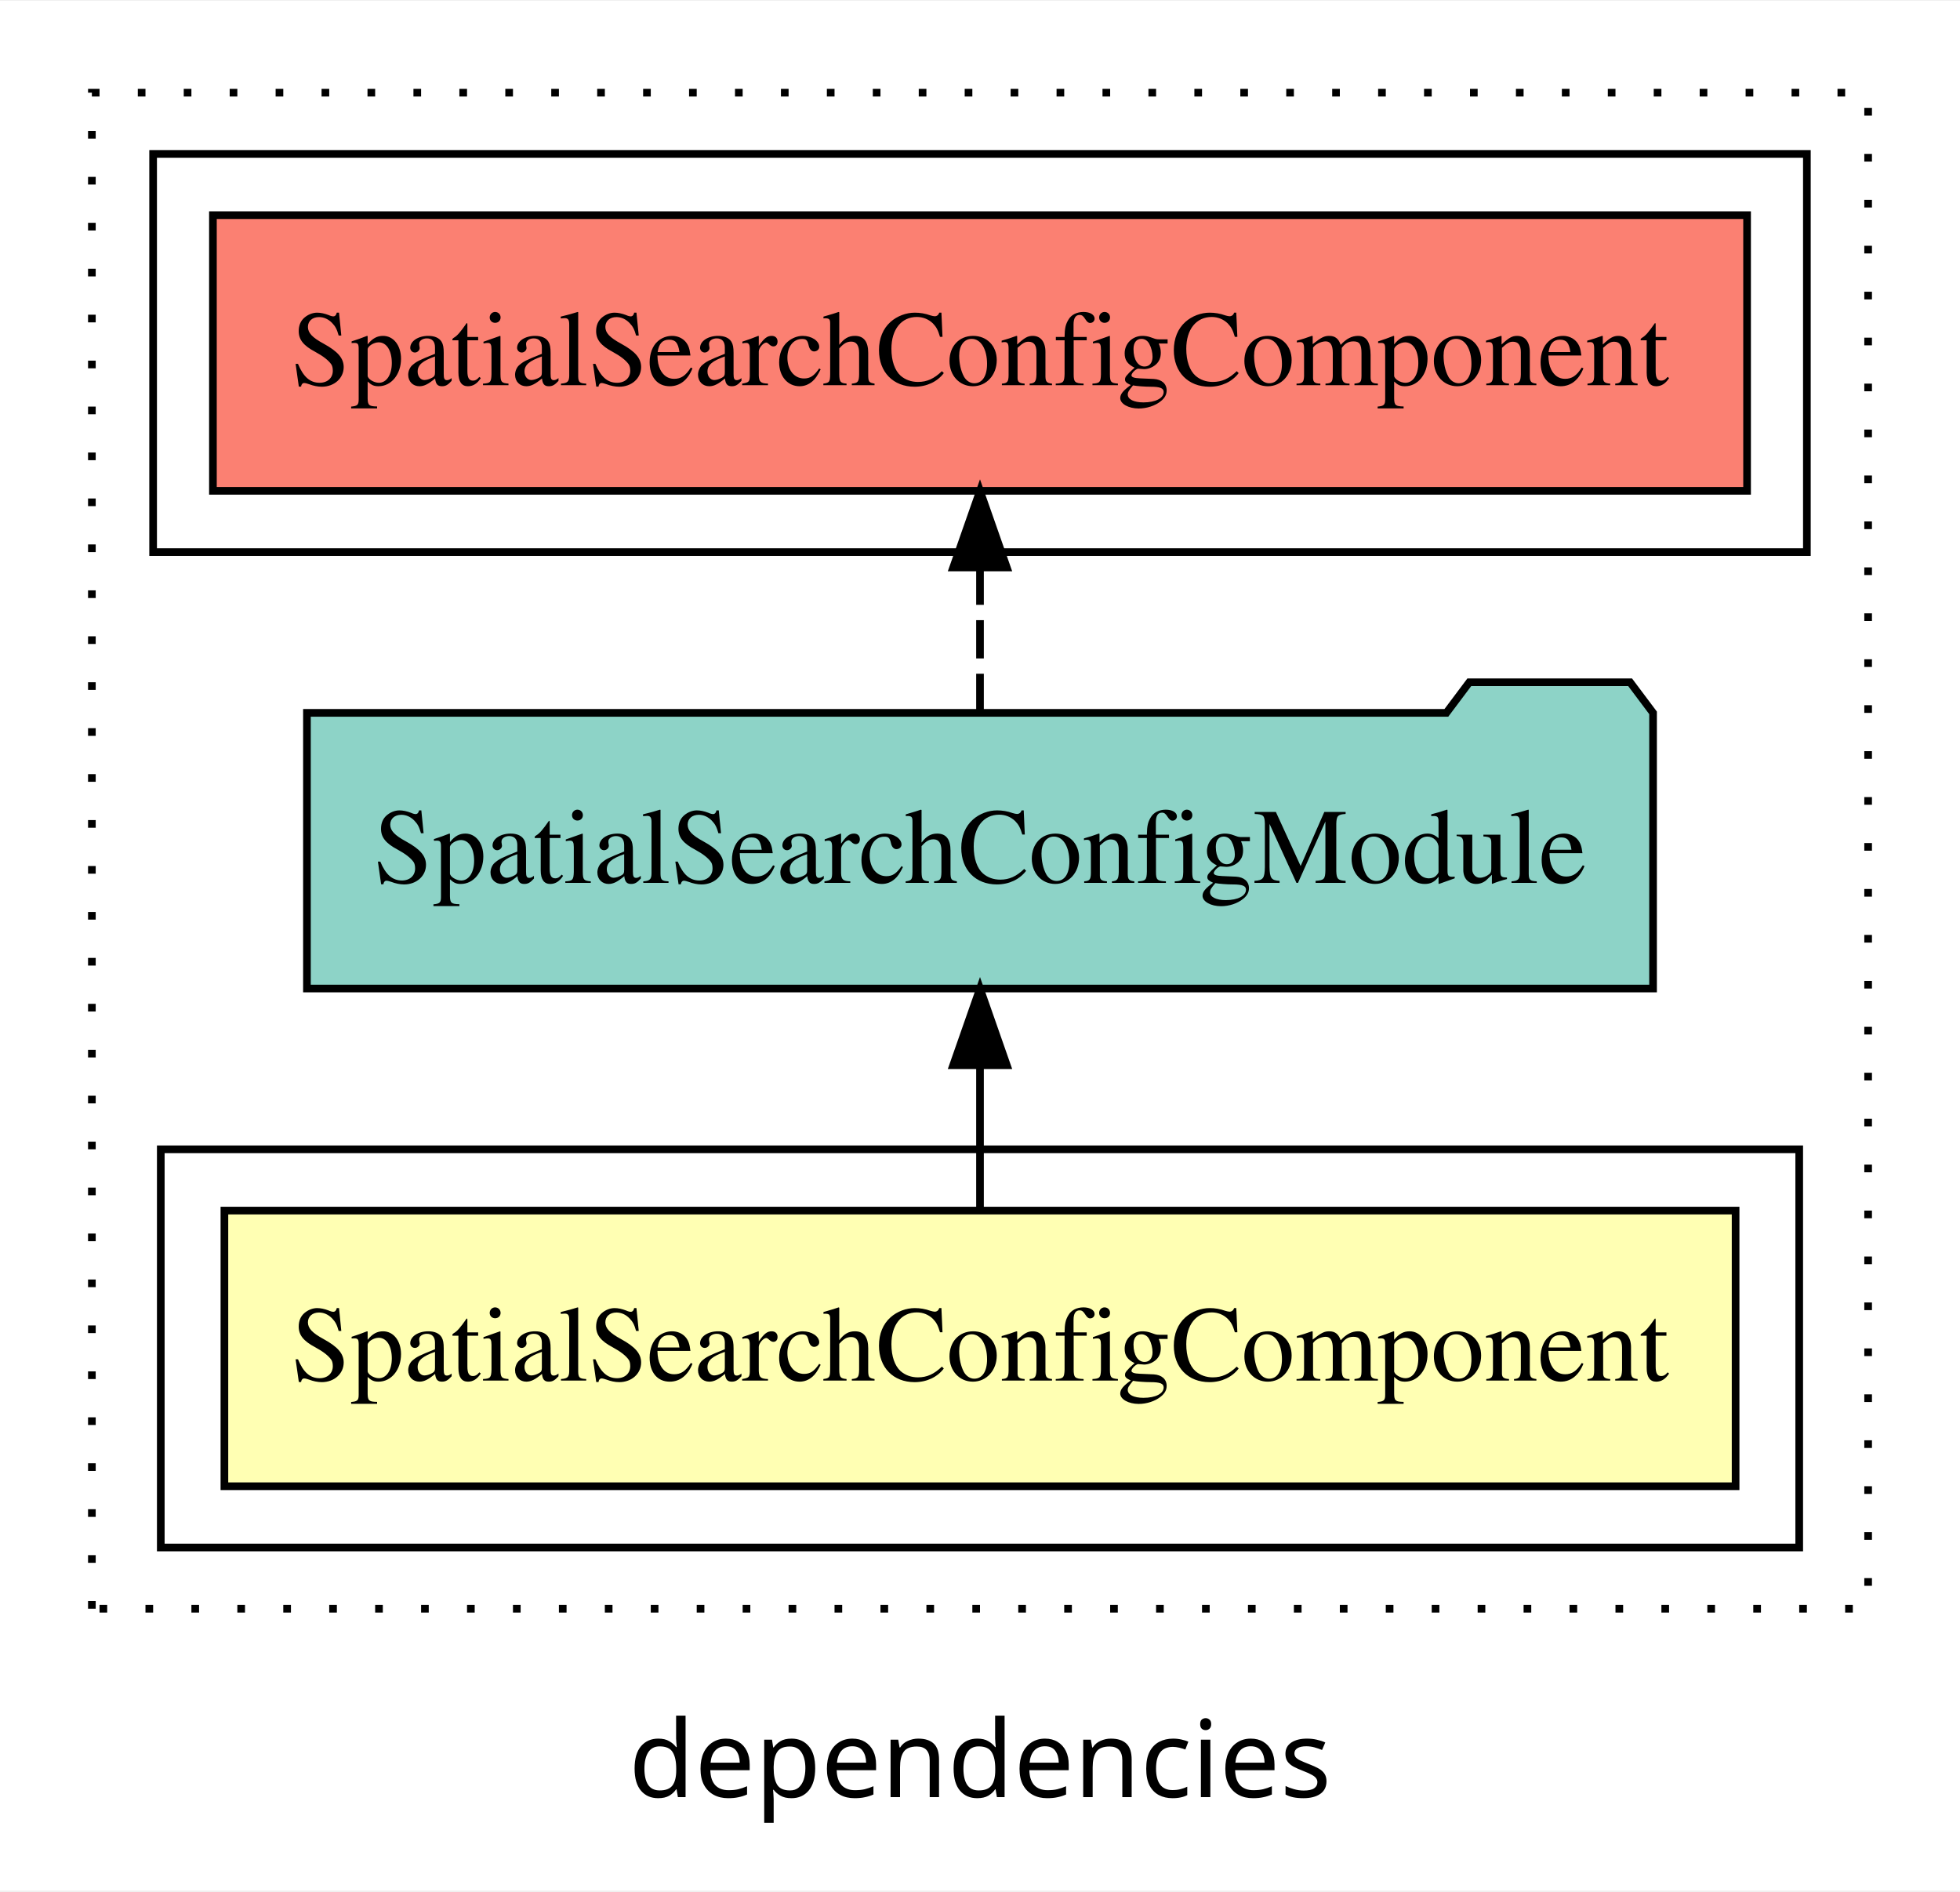
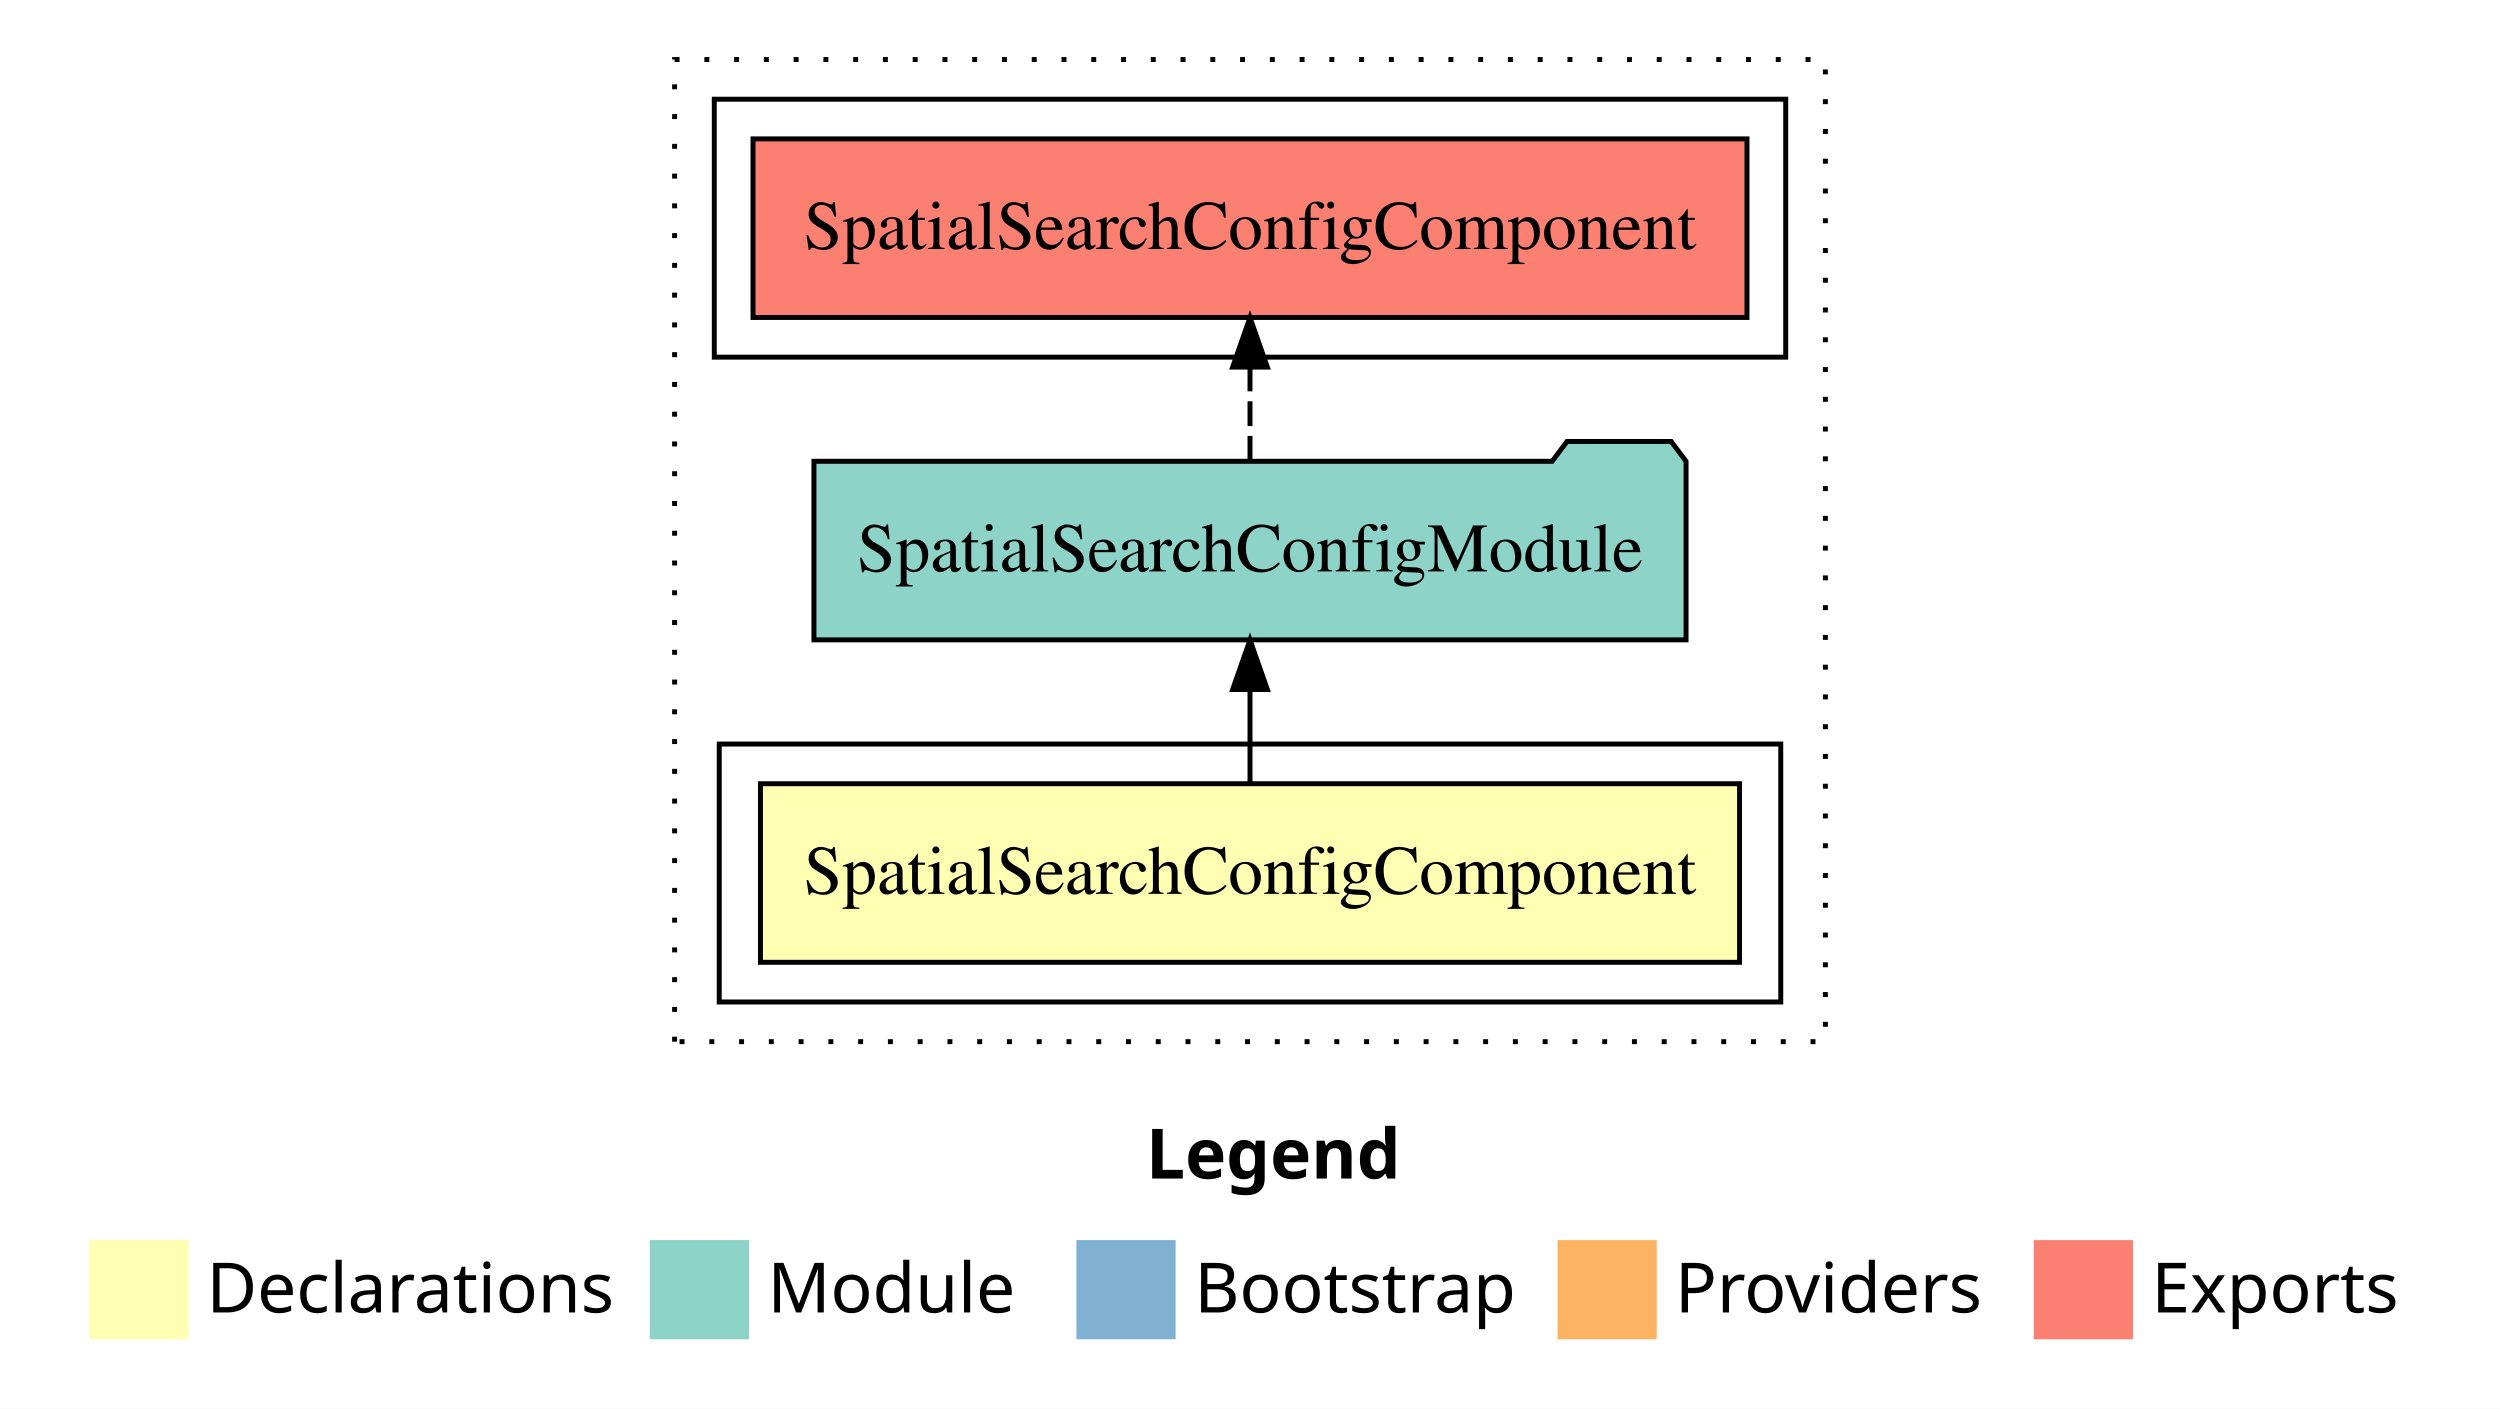
- <svg xmlns="http://www.w3.org/2000/svg" width="256pt" height="247pt" viewBox="0.00 0.00 256.00 246.80">
-   <g id="graph0" class="graph" transform="scale(1 1) rotate(0) translate(4 242.8)">
-     <polygon fill="white" stroke="transparent" points="-4,4 -4,-242.8 252,-242.8 252,4 -4,4" />
-     <text text-anchor="middle" x="124" y="-8.2" font-family="sans-serif" font-size="14.00">dependencies</text>
+ <svg xmlns="http://www.w3.org/2000/svg" width="504pt" height="284pt" viewBox="0.00 0.00 504.00 284.00">
+   <g id="graph0" class="graph" transform="scale(1 1) rotate(0) translate(4 280)">
+     <polygon fill="white" stroke="transparent" points="-4,4 -4,-280 500,-280 500,4 -4,4" />
+     <text text-anchor="start" x="227.01" y="-42.4" font-family="Times-12" font-weight="bold" font-size="14.00">Legend</text>
+     <polygon fill="#ffffb3" stroke="transparent" points="14,-10 14,-30 34,-30 34,-10 14,-10" />
+     <text text-anchor="start" x="37.63" y="-15.4" font-family="Times-12" font-size="14.00">  Declarations</text>
+     <polygon fill="#8dd3c7" stroke="transparent" points="127,-10 127,-30 147,-30 147,-10 127,-10" />
+     <text text-anchor="start" x="150.73" y="-15.4" font-family="Times-12" font-size="14.00">  Module</text>
+     <polygon fill="#80b1d3" stroke="transparent" points="213,-10 213,-30 233,-30 233,-10 213,-10" />
+     <text text-anchor="start" x="236.78" y="-15.4" font-family="Times-12" font-size="14.00">  Bootstrap</text>
+     <polygon fill="#fdb462" stroke="transparent" points="310,-10 310,-30 330,-30 330,-10 310,-10" />
+     <text text-anchor="start" x="333.67" y="-15.4" font-family="Times-12" font-size="14.00">  Providers</text>
+     <polygon fill="#fb8072" stroke="transparent" points="406,-10 406,-30 426,-30 426,-10 406,-10" />
+     <text text-anchor="start" x="429.73" y="-15.4" font-family="Times-12" font-size="14.00">  Exports</text>
    <g id="clust1" class="cluster">
-       <polygon fill="none" stroke="black" stroke-dasharray="1,5" points="8,-32.8 8,-230.8 240,-230.8 240,-32.8 8,-32.8" />
+       <polygon fill="none" stroke="black" stroke-dasharray="1,5" points="132,-70 132,-268 364,-268 364,-70 132,-70" />
+     </g>
+     <g id="clust2" class="cluster">
+       <polygon fill="none" stroke="black" points="141,-78 141,-130 355,-130 355,-78 141,-78" />
    </g>
    <g id="clust5" class="cluster">
-       <polygon fill="none" stroke="black" points="16,-170.8 16,-222.8 232,-222.8 232,-170.8 16,-170.8" />
-     </g>
-     <g id="clust2" class="cluster">
-       <polygon fill="none" stroke="black" points="17,-40.8 17,-92.8 231,-92.8 231,-40.8 17,-40.8" />
+       <polygon fill="none" stroke="black" points="140,-208 140,-260 356,-260 356,-208 140,-208" />
    </g>
    <g id="node1" class="node">
-       <polygon fill="#ffffb3" stroke="black" points="222.69,-84.8 25.31,-84.8 25.31,-48.8 222.69,-48.8 222.69,-84.8" />
-       <text text-anchor="middle" x="124" y="-62.6" font-family="Times,serif" font-size="14.00">SpatialSearchConfigComponent</text>
+       <polygon fill="#ffffb3" stroke="black" points="346.69,-122 149.31,-122 149.31,-86 346.69,-86 346.69,-122" />
+       <text text-anchor="middle" x="248" y="-99.8" font-family="Times,serif" font-size="14.00">SpatialSearchConfigComponent</text>
    </g>
    <g id="node2" class="node">
-       <polygon fill="#8dd3c7" stroke="black" points="211.91,-149.8 208.91,-153.8 187.91,-153.8 184.91,-149.8 36.09,-149.8 36.09,-113.8 211.91,-113.8 211.91,-149.8" />
-       <text text-anchor="middle" x="124" y="-127.6" font-family="Times,serif" font-size="14.00">SpatialSearchConfigModule</text>
+       <polygon fill="#8dd3c7" stroke="black" points="335.91,-187 332.91,-191 311.91,-191 308.91,-187 160.09,-187 160.09,-151 335.91,-151 335.91,-187" />
+       <text text-anchor="middle" x="248" y="-164.8" font-family="Times,serif" font-size="14.00">SpatialSearchConfigModule</text>
    </g>
    <g id="edge1" class="edge">
-       <path fill="none" stroke="black" d="M124,-84.91C124,-84.91 124,-103.79 124,-103.79" />
-       <polygon fill="black" stroke="black" points="120.5,-103.79 124,-113.79 127.5,-103.79 120.5,-103.79" />
+       <path fill="none" stroke="black" d="M248,-122.11C248,-122.11 248,-140.99 248,-140.99" />
+       <polygon fill="black" stroke="black" points="244.5,-140.99 248,-150.99 251.5,-140.99 244.5,-140.99" />
    </g>
    <g id="node3" class="node">
-       <polygon fill="#fb8072" stroke="black" points="224.19,-214.8 23.81,-214.8 23.81,-178.8 224.19,-178.8 224.19,-214.8" />
-       <text text-anchor="middle" x="124" y="-192.6" font-family="Times,serif" font-size="14.00">SpatialSearchConfigComponent </text>
+       <polygon fill="#fb8072" stroke="black" points="348.19,-252 147.81,-252 147.81,-216 348.19,-216 348.19,-252" />
+       <text text-anchor="middle" x="248" y="-229.8" font-family="Times,serif" font-size="14.00">SpatialSearchConfigComponent </text>
    </g>
    <g id="edge2" class="edge">
-       <path fill="none" stroke="black" stroke-dasharray="5,2" d="M124,-149.91C124,-149.91 124,-168.79 124,-168.79" />
-       <polygon fill="black" stroke="black" points="120.5,-168.79 124,-178.79 127.5,-168.79 120.5,-168.79" />
+       <path fill="none" stroke="black" stroke-dasharray="5,2" d="M248,-187.11C248,-187.11 248,-205.99 248,-205.99" />
+       <polygon fill="black" stroke="black" points="244.5,-205.99 248,-215.99 251.5,-205.99 244.5,-205.99" />
    </g>
  </g>
</svg>
